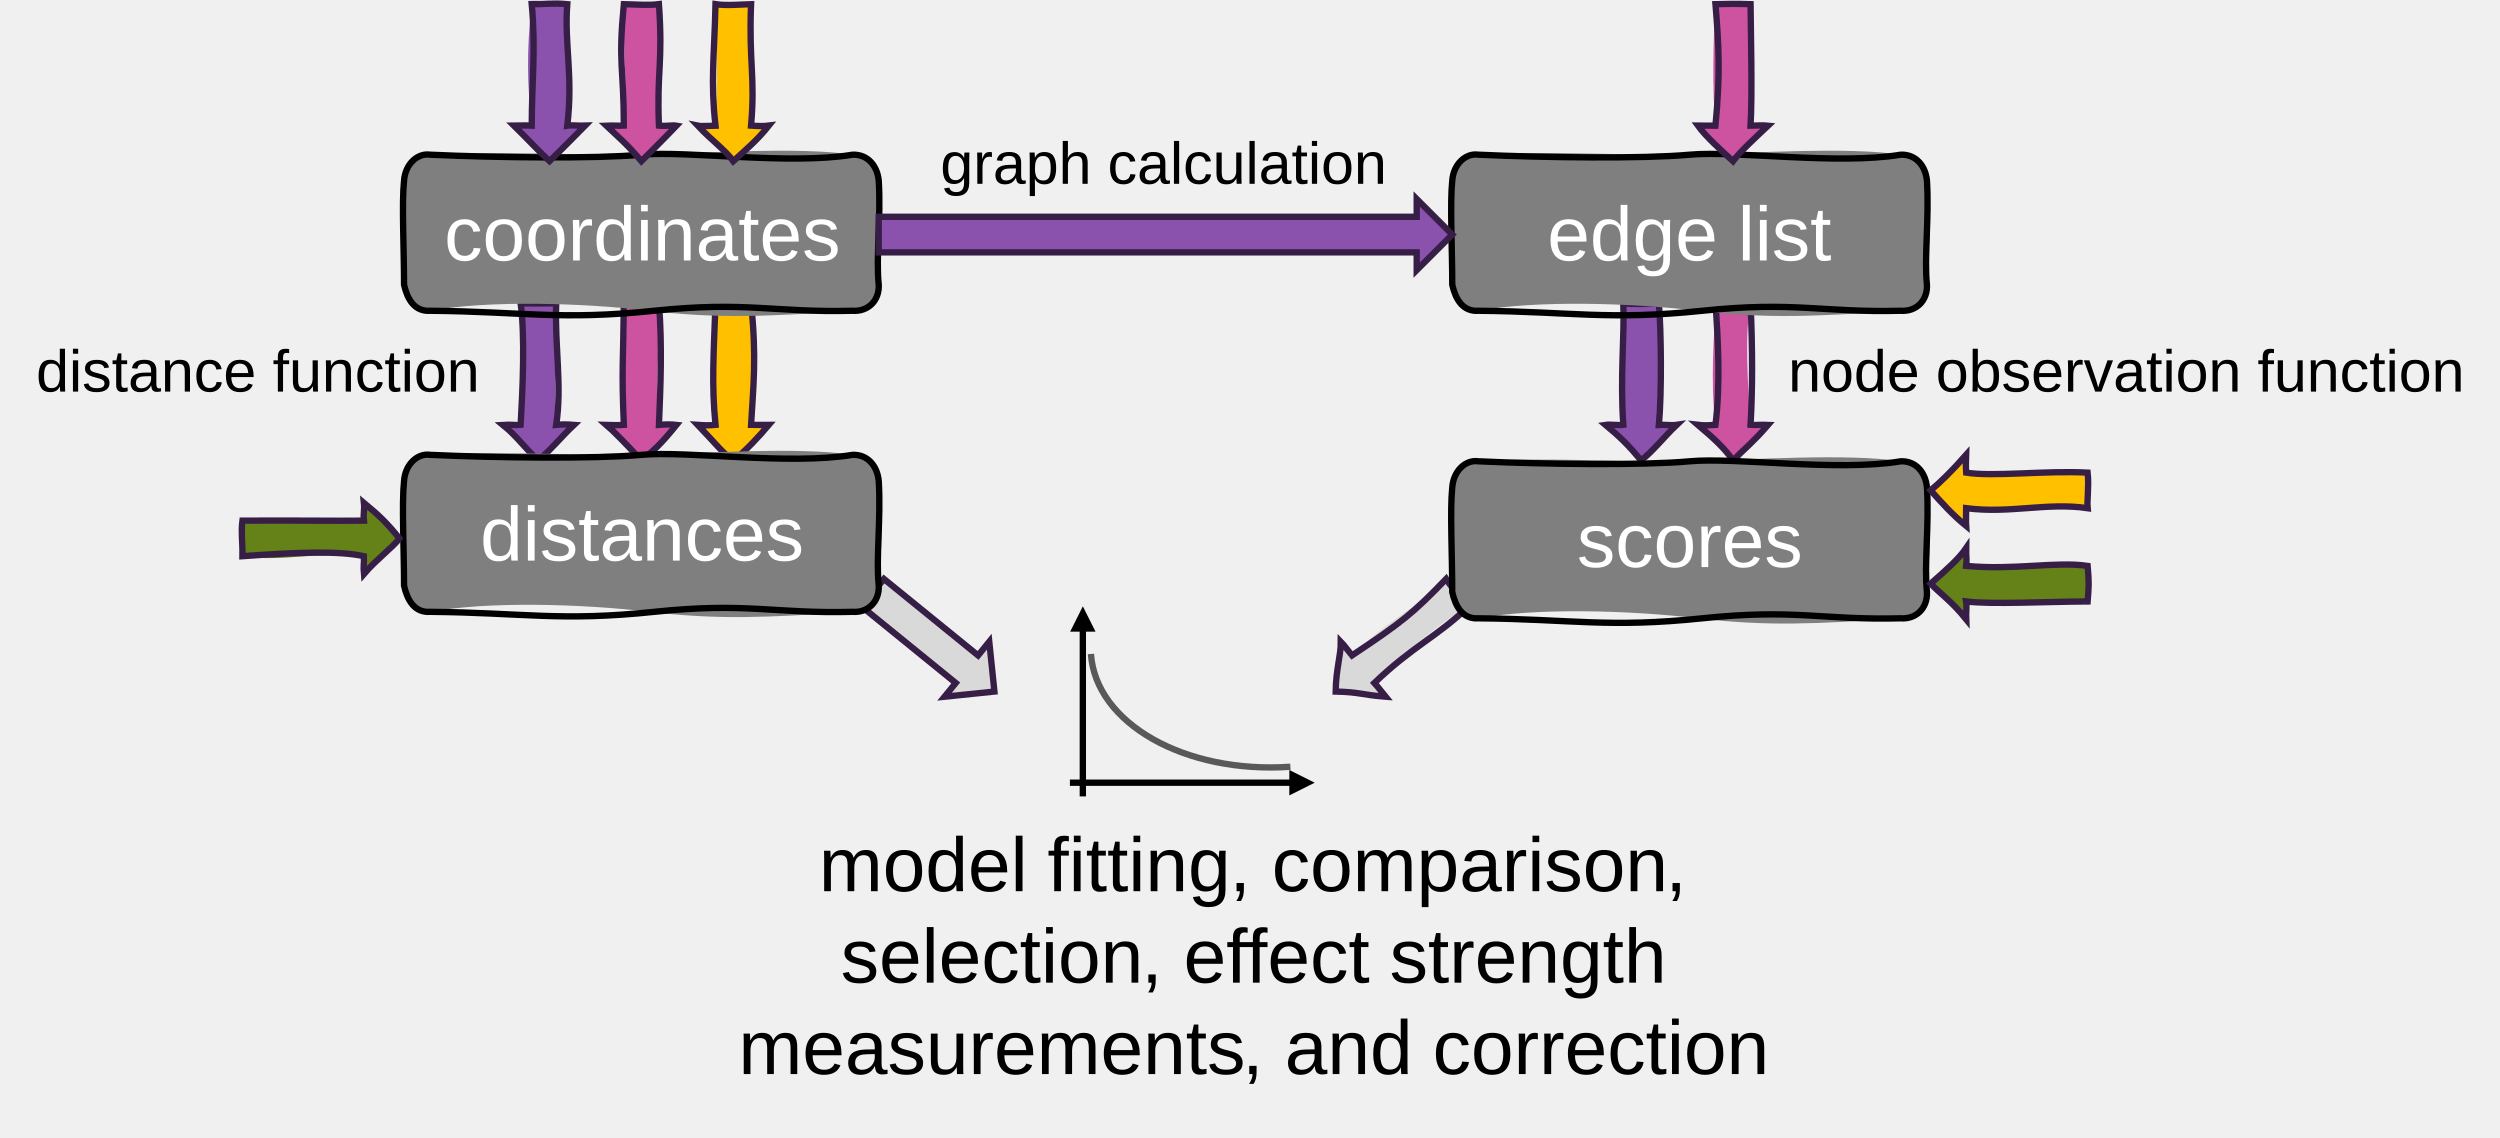
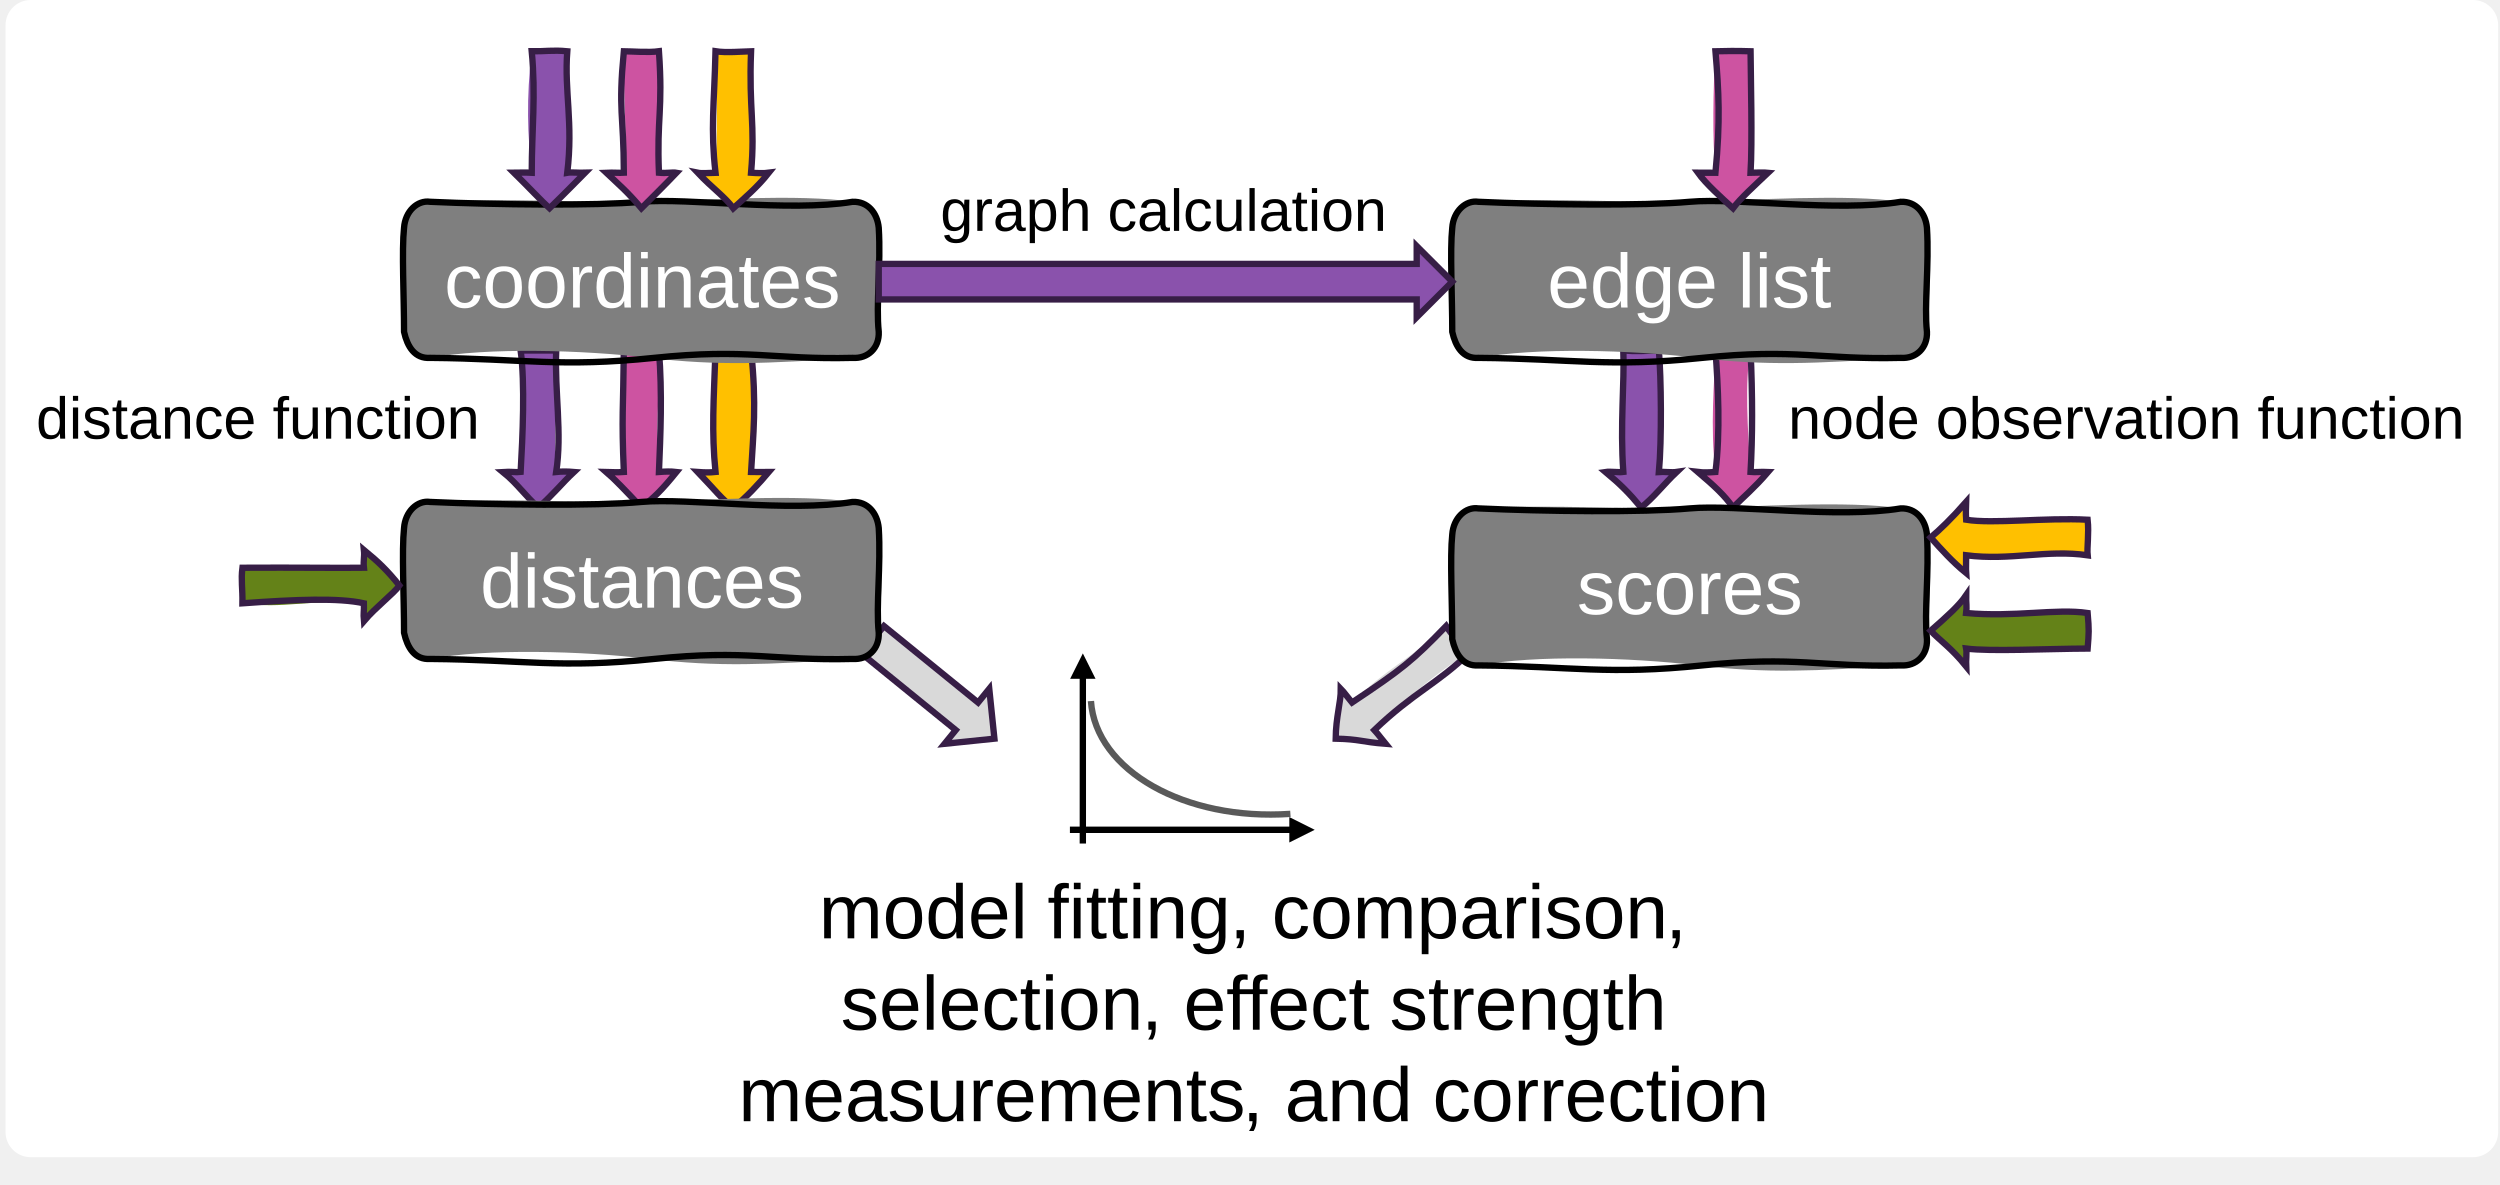
- <svg xmlns="http://www.w3.org/2000/svg" width="2707" height="1232" xml:space="preserve" overflow="hidden">
-   <g transform="translate(-765 -216)">
+ <svg xmlns="http://www.w3.org/2000/svg" width="2707" height="1283" xml:space="preserve" overflow="hidden">
+   <g transform="translate(-765 -165)">
+     <path d="M771 192.276C771 177.212 783.212 165 798.276 165L3442.72 165C3457.79 165 3470 177.212 3470 192.276L3470 1390.72C3470 1405.79 3457.79 1418 3442.72 1418L798.276 1418C783.212 1418 771 1405.79 771 1390.72Z" fill="#FFFFFF" fill-rule="evenodd" />
    <text font-family="Arial,Arial_MSFontService,sans-serif" font-weight="400" font-size="83" transform="matrix(1 0 0 1 1651.67 1181)">model</text>
    <text font-family="Arial,Arial_MSFontService,sans-serif" font-weight="400" font-size="83" transform="matrix(1 0 0 1 1899.17 1181)">fitting</text>
    <text font-family="Arial,Arial_MSFontService,sans-serif" font-weight="400" font-size="83" transform="matrix(1 0 0 1 2096.25 1181)">, </text>
    <text font-family="Arial,Arial_MSFontService,sans-serif" font-weight="400" font-size="83" transform="matrix(1 0 0 1 2142.08 1181)">comparison</text>
    <text font-family="Arial,Arial_MSFontService,sans-serif" font-weight="400" font-size="83" transform="matrix(1 0 0 1 2568.33 1181)">, </text>
    <text font-family="Arial,Arial_MSFontService,sans-serif" font-weight="400" font-size="83" transform="matrix(1 0 0 1 1675.34 1280)">selection</text>
    <text font-family="Arial,Arial_MSFontService,sans-serif" font-weight="400" font-size="83" transform="matrix(1 0 0 1 2000.76 1280)">, </text>
    <text font-family="Arial,Arial_MSFontService,sans-serif" font-weight="400" font-size="83" transform="matrix(1 0 0 1 2046.59 1280)">effect</text>
    <text font-family="Arial,Arial_MSFontService,sans-serif" font-weight="400" font-size="83" transform="matrix(1 0 0 1 2269.68 1280)">strength</text>
    <text font-family="Arial,Arial_MSFontService,sans-serif" font-weight="400" font-size="83" transform="matrix(1 0 0 1 1564.58 1379)">measurements</text>
    <text font-family="Arial,Arial_MSFontService,sans-serif" font-weight="400" font-size="83" transform="matrix(1 0 0 1 2110 1379)">, and </text>
    <text font-family="Arial,Arial_MSFontService,sans-serif" font-weight="400" font-size="83" transform="matrix(1 0 0 1 2316.25 1379)">correction</text>
    <path d="M1836.17 910.817 1841.76 964.814 1787.76 970.402 1799.87 955.506 1697.94 872.695 1722.14 842.902 1824.07 925.713Z" stroke="#371E46" stroke-width="6.875" stroke-miterlimit="8" fill="#D9D9D9" fill-rule="evenodd" />
    <path d="M0 38.385C13.794 28.331 18.818 17.467 38.385 0 48.429 13.661 59.906 22.2 76.77 38.385 72.833 39.046 63.386 37.892 57.578 38.385 52.975 70.239 51.304 138.643 57.578 169.714 39.214 169.453 29.792 168.982 19.193 169.714 22.815 115.039 13.834 91.841 19.193 38.385 14.436 38.82 4.606 37.558 0 38.385Z" fill="#D9D9D9" fill-rule="evenodd" transform="matrix(0.630562 0.776139 0.776139 -0.630562 2187.05 935.022)" />
    <path d="M0 38.385C11.765 28.89 19.937 15.372 38.385 0 55.497 20.14 58.763 19.41 76.77 38.385 71.564 38.298 65.581 38.852 57.578 38.385 52.808 96.367 61.722 123.304 57.578 169.714 45.701 169.304 29.146 168.431 19.193 169.714 25.469 118.084 25.322 102.884 19.193 38.385 14.888 38.278 4.229 38.789 0 38.385Z" stroke="#371E46" stroke-width="6.875" stroke-miterlimit="8" fill="none" fill-rule="evenodd" transform="matrix(0.630562 0.776139 0.776139 -0.630562 2187.05 935.022)" />
    <path d="M1497.5 676.05C1480.66 690.614 1479.64 697.45 1459.5 714.5 1443.09 700.612 1430.61 685.927 1421.5 676.05 1430.57 675.528 1435.58 675.358 1440.5 676.05 1441.29 639.814 1437.85 582.607 1440.5 544.5 1448.92 545.772 1469.13 545.963 1478.5 544.5 1479.99 592.478 1473.66 630.877 1478.5 676.05 1483.06 676.92 1489.94 676.132 1497.5 676.05Z" fill="#CD53A1" fill-rule="evenodd" />
    <path d="M1497.5 676.05C1481.28 696.064 1473.43 703.548 1459.5 714.5 1443.16 697.053 1429.98 683.305 1421.5 676.05 1428.73 676.206 1432.59 676.634 1440.5 676.05 1437.88 614.718 1439.89 607.853 1440.5 544.5 1454.93 545.575 1466.56 545.975 1478.5 544.5 1482.25 590.44 1480.12 636.466 1478.5 676.05 1485.74 675.517 1491.23 675.315 1497.5 676.05Z" stroke="#371E46" stroke-width="6.875" stroke-miterlimit="8" fill="none" fill-rule="evenodd" />
    <path d="M1597.5 676.05C1583.86 691.138 1569.16 704.125 1559 714.5 1546.2 703.758 1529.9 686.741 1520.5 676.05 1527.41 675.735 1531.62 675.299 1539.75 676.05 1534.07 633.102 1536.45 597.58 1539.75 544.5 1551.72 542.946 1569.35 544.618 1578.25 544.5 1584.35 597.951 1578.96 626.852 1578.25 676.05 1587.48 676.32 1589.97 676.418 1597.5 676.05Z" fill="#FFC000" fill-rule="evenodd" />
    <path d="M1597.5 676.05C1588.75 686.446 1571.49 705.568 1559 714.5 1547.7 707.049 1538.63 694.892 1520.5 676.05 1527.91 676.569 1532.8 676.772 1539.75 676.05 1535.37 631.961 1537.78 599.194 1539.75 544.5 1556.58 546.29 1565.66 544.912 1578.25 544.5 1584.51 603.248 1580.58 635.218 1578.25 676.05 1586.02 676.226 1589.44 676.089 1597.5 676.05Z" stroke="#371E46" stroke-width="6.875" stroke-miterlimit="8" fill="none" fill-rule="evenodd" />
    <path d="M2580.5 676.05C2568.47 688.196 2550.81 702.806 2542 714.5 2523.74 696.935 2513.41 688.66 2503.5 676.05 2513.01 675.625 2515.91 675.355 2522.75 676.05 2519.17 619.985 2524.68 588.997 2522.75 544.5 2532.2 542.781 2549.22 542.597 2561.25 544.5 2565.07 602.185 2565.46 640.864 2561.25 676.05 2570.59 676.795 2572.08 676.511 2580.5 676.05Z" fill="#8A52AC" fill-rule="evenodd" />
    <path d="M2580.5 676.05C2566.69 689.138 2554.69 704.768 2542 714.5 2529.07 698.949 2519.56 689.421 2503.5 676.05 2508.34 675.292 2518.01 676.751 2522.75 676.05 2519.08 625.582 2524.12 578.504 2522.75 544.5 2535.77 545.7 2545.92 544.942 2561.25 544.5 2563.73 573.65 2564.49 641.414 2561.25 676.05 2566.2 675.609 2575.17 676.866 2580.5 676.05Z" stroke="#371E46" stroke-width="6.875" stroke-miterlimit="8" fill="none" fill-rule="evenodd" />
    <path d="M2679.5 676.05C2664.91 687.876 2649.27 703.665 2641.5 714.5 2622.92 697.343 2612.83 685.614 2603.5 676.05 2611.17 676.067 2618.52 675.649 2622.5 676.05 2616.56 627.982 2621.44 576.729 2622.5 544.5 2632.59 545.759 2642.6 545.788 2660.5 544.5 2654.01 577.079 2657.4 631.465 2660.5 676.05 2669.11 677.009 2672.22 675.478 2679.5 676.05Z" fill="#CD53A1" fill-rule="evenodd" />
    <path d="M2679.5 676.05C2664.56 693.489 2652.08 703.744 2641.5 714.5 2632.62 701.706 2621.85 691.689 2603.5 676.05 2609.85 676.814 2614.89 676.56 2622.5 676.05 2627.97 632.783 2625.39 583.638 2622.5 544.5 2631.05 544.974 2649.74 544.06 2660.5 544.5 2662.75 593.249 2662.66 639.248 2660.5 676.05 2665.84 676.539 2671.51 675.683 2679.5 676.05Z" stroke="#371E46" stroke-width="6.875" stroke-miterlimit="8" fill="none" fill-rule="evenodd" />
    <path d="M1386.5 676.05C1379.3 686.858 1364.06 701.745 1348 714.5 1336.41 706.079 1325.05 694.247 1309.5 676.05 1315.01 675.834 1322.12 675.653 1328.75 676.05 1335.04 629.7 1329.62 572.884 1328.75 544.5 1343.59 545.865 1348.35 543.004 1367.25 544.5 1368.33 608.243 1364.07 636.214 1367.25 676.05 1372.26 676.192 1379.96 675.541 1386.5 676.05Z" fill="#8A52AC" fill-rule="evenodd" />
    <path d="M1386.5 676.05C1373.03 688.655 1364.52 699.959 1348 714.5 1333.4 701.635 1325.79 689.263 1309.5 676.05 1318.23 675.458 1323.58 676.686 1328.75 676.05 1330.93 637.598 1333.59 580.135 1328.75 544.5 1341.03 544.715 1351.53 544.362 1367.25 544.5 1365.5 589.367 1373.81 634.177 1367.25 676.05 1373.21 675.417 1379.45 675.463 1386.5 676.05Z" stroke="#371E46" stroke-width="6.875" stroke-miterlimit="8" fill="none" fill-rule="evenodd" />
    <path d="M1202.5 411.667C1201.61 395.607 1213.65 382.053 1230.79 383.5 1308.34 378.605 1402.51 385.199 1464.07 383.5 1525.64 381.802 1631.14 374.684 1688.21 383.5 1701.29 380.63 1715.56 394.88 1716.5 411.667 1721.4 465.392 1718.93 491.133 1716.5 524.333 1714.91 542.003 1704.56 551.028 1688.21 552.5 1594.52 558.77 1542.81 561.219 1468.65 552.5 1394.48 543.781 1293.19 541.085 1230.79 552.5 1214.58 552.618 1204.64 541.639 1202.5 524.333 1200.63 495.781 1198.33 466.283 1202.5 411.667Z" fill="#7F7F7F" fill-rule="evenodd" />
    <path d="M1202.5 411.667C1203.74 393.667 1217.14 381.431 1230.79 383.5 1302.12 386.755 1409.62 388.081 1459.5 383.5 1509.38 378.92 1619.6 394.848 1688.21 383.5 1704.46 382.915 1714.96 395.436 1716.5 411.667 1719.03 452.403 1713.34 494.615 1716.5 524.333 1717.25 541.563 1704.89 553.643 1688.21 552.5 1602.38 554.664 1574.51 541.944 1473.22 552.5 1371.94 563.055 1331.46 553.403 1230.79 552.5 1214.2 553.626 1206.09 540.433 1202.5 524.333 1202.52 486.747 1199.88 435.876 1202.5 411.667Z" stroke="#000000" stroke-width="6.875" stroke-miterlimit="8" fill="none" fill-rule="evenodd" />
    <text fill="#FFFFFF" font-family="Arial,Arial_MSFontService,sans-serif" font-weight="400" font-size="83" transform="matrix(1 0 0 1 1245.95 498)">coordinates</text>
    <path d="M1202.5 736.834C1201.61 720.679 1213.65 707.044 1230.79 708.5 1308.34 703.576 1402.51 710.208 1464.07 708.5 1525.64 706.792 1631.14 699.632 1688.21 708.5 1701.29 705.613 1715.56 719.947 1716.5 736.834 1721.4 790.876 1718.93 816.77 1716.5 850.166 1714.91 867.941 1704.56 877.019 1688.21 878.5 1594.52 884.808 1542.81 887.271 1468.65 878.5 1394.48 869.729 1293.19 867.017 1230.79 878.5 1214.58 878.619 1204.64 867.575 1202.5 850.166 1200.63 821.446 1198.33 791.773 1202.5 736.834Z" fill="#7F7F7F" fill-rule="evenodd" />
    <path d="M1202.5 736.834C1203.74 718.727 1217.14 706.419 1230.79 708.5 1302.12 711.774 1409.62 713.108 1459.5 708.5 1509.38 703.892 1619.6 719.915 1688.21 708.5 1704.46 707.911 1714.96 720.506 1716.5 736.834 1719.03 777.811 1713.34 820.273 1716.5 850.166 1717.25 867.498 1704.89 879.65 1688.21 878.5 1602.38 880.677 1574.51 867.882 1473.22 878.5 1371.94 889.118 1331.46 879.409 1230.79 878.5 1214.2 879.633 1206.09 866.362 1202.5 850.166 1202.52 812.358 1199.88 761.186 1202.5 736.834Z" stroke="#000000" stroke-width="6.875" stroke-miterlimit="8" fill="none" fill-rule="evenodd" />
    <text fill="#FFFFFF" font-family="Arial,Arial_MSFontService,sans-serif" font-weight="400" font-size="83" transform="matrix(1 0 0 1 1284.9 823)">distances</text>
    <path d="M2337.5 411.667C2336.61 395.607 2348.65 382.053 2365.79 383.5 2443.34 378.605 2537.51 385.199 2599.07 383.5 2660.64 381.802 2766.14 374.684 2823.21 383.5 2836.29 380.63 2850.56 394.88 2851.5 411.667 2856.4 465.392 2853.93 491.133 2851.5 524.333 2849.91 542.003 2839.56 551.028 2823.21 552.5 2729.52 558.77 2677.81 561.219 2603.65 552.5 2529.48 543.781 2428.19 541.085 2365.79 552.5 2349.58 552.618 2339.64 541.639 2337.5 524.333 2335.63 495.781 2333.33 466.283 2337.5 411.667Z" fill="#7F7F7F" fill-rule="evenodd" />
    <path d="M2337.5 411.667C2338.74 393.667 2352.14 381.431 2365.79 383.5 2437.12 386.755 2544.62 388.081 2594.5 383.5 2644.38 378.92 2754.6 394.848 2823.21 383.5 2839.46 382.915 2849.96 395.436 2851.5 411.667 2854.03 452.403 2848.34 494.615 2851.5 524.333 2852.25 541.563 2839.89 553.643 2823.21 552.5 2737.38 554.664 2709.51 541.944 2608.22 552.5 2506.94 563.055 2466.46 553.403 2365.79 552.5 2349.2 553.626 2341.09 540.433 2337.5 524.333 2337.52 486.747 2334.88 435.876 2337.5 411.667Z" stroke="#000000" stroke-width="6.875" stroke-miterlimit="8" fill="none" fill-rule="evenodd" />
    <text fill="#FFFFFF" font-family="Arial,Arial_MSFontService,sans-serif" font-weight="400" font-size="83" transform="matrix(1 0 0 1 2440.4 498)">edge</text>
    <text fill="#FFFFFF" font-family="Arial,Arial_MSFontService,sans-serif" font-weight="400" font-size="83" transform="matrix(1 0 0 1 2646.65 498)">list</text>
    <path d="M2337.5 743.834C2336.61 727.679 2348.65 714.044 2365.79 715.5 2443.34 710.576 2537.51 717.208 2599.07 715.5 2660.64 713.791 2766.14 706.632 2823.21 715.5 2836.29 712.613 2850.56 726.947 2851.5 743.834 2856.4 797.876 2853.93 823.77 2851.5 857.166 2849.91 874.941 2839.56 884.019 2823.21 885.5 2729.52 891.807 2677.81 894.271 2603.65 885.5 2529.48 876.729 2428.19 874.017 2365.79 885.5 2349.58 885.619 2339.64 874.575 2337.5 857.166 2335.63 828.445 2333.33 798.773 2337.5 743.834Z" fill="#7F7F7F" fill-rule="evenodd" />
    <path d="M2337.5 743.834C2338.74 725.727 2352.14 713.419 2365.79 715.5 2437.12 718.774 2544.62 720.107 2594.5 715.5 2644.38 710.892 2754.6 726.915 2823.21 715.5 2839.46 714.911 2849.96 727.506 2851.5 743.834 2854.03 784.811 2848.34 827.273 2851.5 857.166 2852.25 874.498 2839.89 886.65 2823.21 885.5 2737.38 887.677 2709.51 874.882 2608.22 885.5 2506.94 896.118 2466.46 886.409 2365.79 885.5 2349.2 886.633 2341.09 873.362 2337.5 857.166 2337.52 819.358 2334.88 768.186 2337.5 743.834Z" stroke="#000000" stroke-width="6.875" stroke-miterlimit="8" fill="none" fill-rule="evenodd" />
    <text fill="#FFFFFF" font-family="Arial,Arial_MSFontService,sans-serif" font-weight="400" font-size="83" transform="matrix(1 0 0 1 2472.48 830)">scores</text>
    <path d="M2679.5 352.05C2668.34 361.226 2651.07 378.553 2641.5 390.5 2622.82 373.736 2623.21 369.132 2603.5 352.05 2609.02 351.328 2615.93 351.835 2622.5 352.05 2618.97 317.36 2619.95 258.916 2622.5 220.5 2630.26 220.965 2643.04 219.451 2660.5 220.5 2659.55 279.647 2665.72 317.251 2660.5 352.05 2664.95 353.003 2671.05 352.367 2679.5 352.05Z" fill="#CD53A1" fill-rule="evenodd" />
    <path d="M2679.5 352.05C2664.91 365.876 2649.6 379.681 2641.5 390.5 2628.78 378.911 2612.04 363.912 2603.5 352.05 2610.9 352.187 2613.53 351.893 2622.5 352.05 2627.95 295.454 2626.17 264.777 2622.5 220.5 2632.33 220.217 2645.7 220.041 2660.5 220.5 2660.74 247.501 2662.5 319.872 2660.5 352.05 2667.21 351.885 2675.69 351.647 2679.5 352.05Z" stroke="#371E46" stroke-width="6.875" stroke-miterlimit="8" fill="none" fill-rule="evenodd" />
    <path d="M2893.95 785.5C2876.37 767.373 2872.62 766.237 2855.5 747 2865.33 738.609 2883.09 721.878 2893.95 708.5 2893.54 716.948 2893.12 723.082 2893.95 727.75 2946.97 726.886 2965.47 731.443 3025.5 727.75 3026.49 739.071 3023.79 749.667 3025.5 766.25 2976.94 762.797 2922.46 770.228 2893.95 766.25 2894.5 770.523 2894.87 776.093 2893.95 785.5Z" fill="#FFC000" fill-rule="evenodd" />
    <path d="M2893.95 785.5C2878.85 773.171 2867.41 760.281 2855.5 747 2865.17 738.933 2878.54 726.036 2893.95 708.5 2893.7 717.086 2893.47 720.044 2893.95 727.75 2922.65 732.479 2979.84 725.318 3025.5 727.75 3027.13 742.79 3024.62 757.858 3025.5 766.25 2980.78 759.781 2941.96 772.388 2893.95 766.25 2894.02 775.475 2893.56 779.831 2893.95 785.5Z" stroke="#371E46" stroke-width="6.875" stroke-miterlimit="8" fill="none" fill-rule="evenodd" />
    <path d="M1159.05 760.5C1168.54 773.113 1182.23 784.148 1197.5 799 1180.58 819.556 1169.46 829.111 1159.05 837.5 1159.5 830.893 1158.99 824.774 1159.05 818.25 1097.57 813.576 1072.59 824.703 1027.5 818.25 1026.22 799.094 1027.96 794.414 1027.5 779.75 1070.75 777.623 1110.54 775.485 1159.05 779.75 1159.59 773.702 1159.18 765.934 1159.05 760.5Z" fill="#648218" fill-rule="evenodd" />
    <path d="M1159.05 760.5C1174.79 773.514 1183.76 781.926 1197.5 799 1191.09 808.011 1172.57 821.699 1159.05 837.5 1158.23 828.332 1159.35 827.514 1159.05 818.25 1131.9 812.205 1086.37 813.991 1027.5 818.25 1027.8 802.582 1025.79 792.976 1027.5 779.75 1085.19 779.377 1131.35 780.161 1159.05 779.75 1158.18 771.469 1159.88 768.494 1159.05 760.5Z" stroke="#371E46" stroke-width="6.875" stroke-miterlimit="8" fill="none" fill-rule="evenodd" />
    <path d="M2893.95 886.5C2884.33 876.804 2864.76 859.421 2855.5 848 2868.87 832.765 2880.17 826.146 2893.95 809.5 2894.47 818.693 2893.42 822.431 2893.95 828.75 2920.46 834.974 2994.61 827.238 3025.5 828.75 3024.79 840.446 3026.8 858.792 3025.5 867.25 2973.74 867.769 2948.05 864.171 2893.95 867.25 2893.42 874.475 2893.16 881.333 2893.95 886.5Z" fill="#648218" fill-rule="evenodd" />
    <path d="M2893.95 886.5C2878.01 866.77 2865.85 858.762 2855.5 848 2873.52 832.197 2886.31 820.708 2893.95 809.5 2893.82 818.059 2894.89 821.245 2893.95 828.75 2946.29 833.599 2990.9 823.707 3025.5 828.75 3027.12 847.932 3026.85 849.682 3025.5 867.25 2981.32 867.465 2920.32 870.64 2893.95 867.25 2894.84 871.8 2893.67 880.271 2893.95 886.5Z" stroke="#371E46" stroke-width="6.875" stroke-miterlimit="8" fill="none" fill-rule="evenodd" />
    <path d="M1497.5 352.05C1479.81 367.536 1477.34 375.822 1459.5 390.5 1447.38 377.104 1439.46 367.426 1421.5 352.05 1430.6 352.548 1432.21 351.886 1440.5 352.05 1444.66 303.051 1439.38 265.916 1440.5 220.5 1457.16 218.682 1459.91 220.088 1478.5 220.5 1481.02 277.899 1474.32 296.273 1478.5 352.05 1486.45 351.536 1489.51 351.147 1497.5 352.05Z" fill="#CD53A1" fill-rule="evenodd" />
    <path d="M1497.5 352.05C1485.56 364.59 1472.09 377.897 1459.5 390.5 1444.24 372.406 1434.15 363.984 1421.5 352.05 1428.94 351.695 1435.81 352.374 1440.5 352.05 1440.36 287.376 1434.18 286.262 1440.5 220.5 1449.06 220.572 1467.16 222.1 1478.5 220.5 1482.98 285.08 1476.06 292.479 1478.5 352.05 1487.18 352.829 1493.15 351.271 1497.5 352.05Z" stroke="#371E46" stroke-width="6.875" stroke-miterlimit="8" fill="none" fill-rule="evenodd" />
    <path d="M1597.5 352.05C1587.57 365.51 1576.1 376.533 1559 390.5 1547.09 380.692 1539.54 371.006 1520.5 352.05 1527.49 352.378 1530.56 352.862 1539.75 352.05 1542.44 309.531 1540.88 247.053 1539.75 220.5 1548.59 219.032 1570 219.562 1578.25 220.5 1581.95 254.991 1579.19 297.308 1578.25 352.05 1585.91 351.742 1593.34 351.677 1597.5 352.05Z" fill="#FFC000" fill-rule="evenodd" />
    <path d="M1597.5 352.05C1584.64 368.237 1571.02 379.422 1559 390.5 1550.27 378.303 1535.93 368.435 1520.5 352.05 1525.03 352.997 1534.28 352.095 1539.75 352.05 1534.26 303.848 1538.36 279.218 1539.75 220.5 1551.36 222.387 1569.23 220.678 1578.25 220.5 1575.77 284.748 1582.9 298.576 1578.25 352.05 1584.61 352.494 1592.26 352.746 1597.5 352.05Z" stroke="#371E46" stroke-width="6.875" stroke-miterlimit="8" fill="none" fill-rule="evenodd" />
    <path d="M1398.5 352.05C1378.42 370.086 1369.85 376.872 1360 390.5 1352.01 381.761 1329.87 362.881 1321.5 352.05 1330.37 351.936 1333.94 352.724 1340.75 352.05 1336.25 311.336 1334.69 271.831 1340.75 220.5 1353.79 220.088 1361.77 219.022 1379.25 220.5 1378.61 258.475 1378.6 302.665 1379.25 352.05 1386.67 352.443 1390.39 352.537 1398.5 352.05Z" fill="#8A52AC" fill-rule="evenodd" />
    <path d="M1398.5 352.05C1390.35 360.25 1375.67 375.328 1360 390.5 1350.9 382.294 1337.18 367.433 1321.5 352.05 1327.75 352.037 1332.64 351.597 1340.75 352.05 1340.83 305.212 1345.33 268.427 1340.75 220.5 1354.57 220.796 1363.33 218.966 1379.25 220.5 1375.96 263.86 1385.8 297.991 1379.25 352.05 1383.26 351.295 1392.11 352.276 1398.5 352.05Z" stroke="#371E46" stroke-width="6.875" stroke-miterlimit="8" fill="none" fill-rule="evenodd" />
    <path d="M1923.5 1060.06 2165.65 1060.06 2165.65 1066.94 1923.5 1066.94ZM2161.07 1049.75 2188.57 1063.5 2161.07 1077.25Z" />
    <path d="M3.438-6.02634e-06 3.438 182.941-3.437 182.941-3.438 6.02634e-06ZM13.75 178.358 0 205.858-13.75 178.358Z" transform="matrix(1 0 0 -1 1937.5 1078.36)" />
    <path d="M2162.25 1046.25C2048.16 1054.11 1951.45 999.43 1946.26 924.104" stroke="#595959" stroke-width="6.875" stroke-miterlimit="8" fill="none" fill-rule="evenodd" />
    <text font-family="Arial,Arial_MSFontService,sans-serif" font-weight="400" font-size="64" transform="matrix(1 0 0 1 804.103 640)">distance</text>
    <text font-family="Arial,Arial_MSFontService,sans-serif" font-weight="400" font-size="64" transform="matrix(1 0 0 1 1060.2 640)">function</text>
    <text font-family="Arial,Arial_MSFontService,sans-serif" font-weight="400" font-size="64" transform="matrix(1 0 0 1 2701.23 640)">node</text>
    <text font-family="Arial,Arial_MSFontService,sans-serif" font-weight="400" font-size="64" transform="matrix(1 0 0 1 2861.08 640)">observation</text>
    <text font-family="Arial,Arial_MSFontService,sans-serif" font-weight="400" font-size="64" transform="matrix(1 0 0 1 3209.41 640)">function</text>
    <path d="M2299 431.5 2337.5 470 2299 508.5 2299 489.25 1716.5 489.25 1716.5 450.75 2299 450.75Z" stroke="#371E46" stroke-width="6.875" stroke-miterlimit="8" fill="#8A52AC" fill-rule="evenodd" />
    <text font-family="Arial,Arial_MSFontService,sans-serif" font-weight="400" font-size="64" transform="matrix(1 0 0 1 1783.2 415)">graph</text>
    <text font-family="Arial,Arial_MSFontService,sans-serif" font-weight="400" font-size="64" transform="matrix(1 0 0 1 1964.24 415)">calculation</text>
  </g>
</svg>
